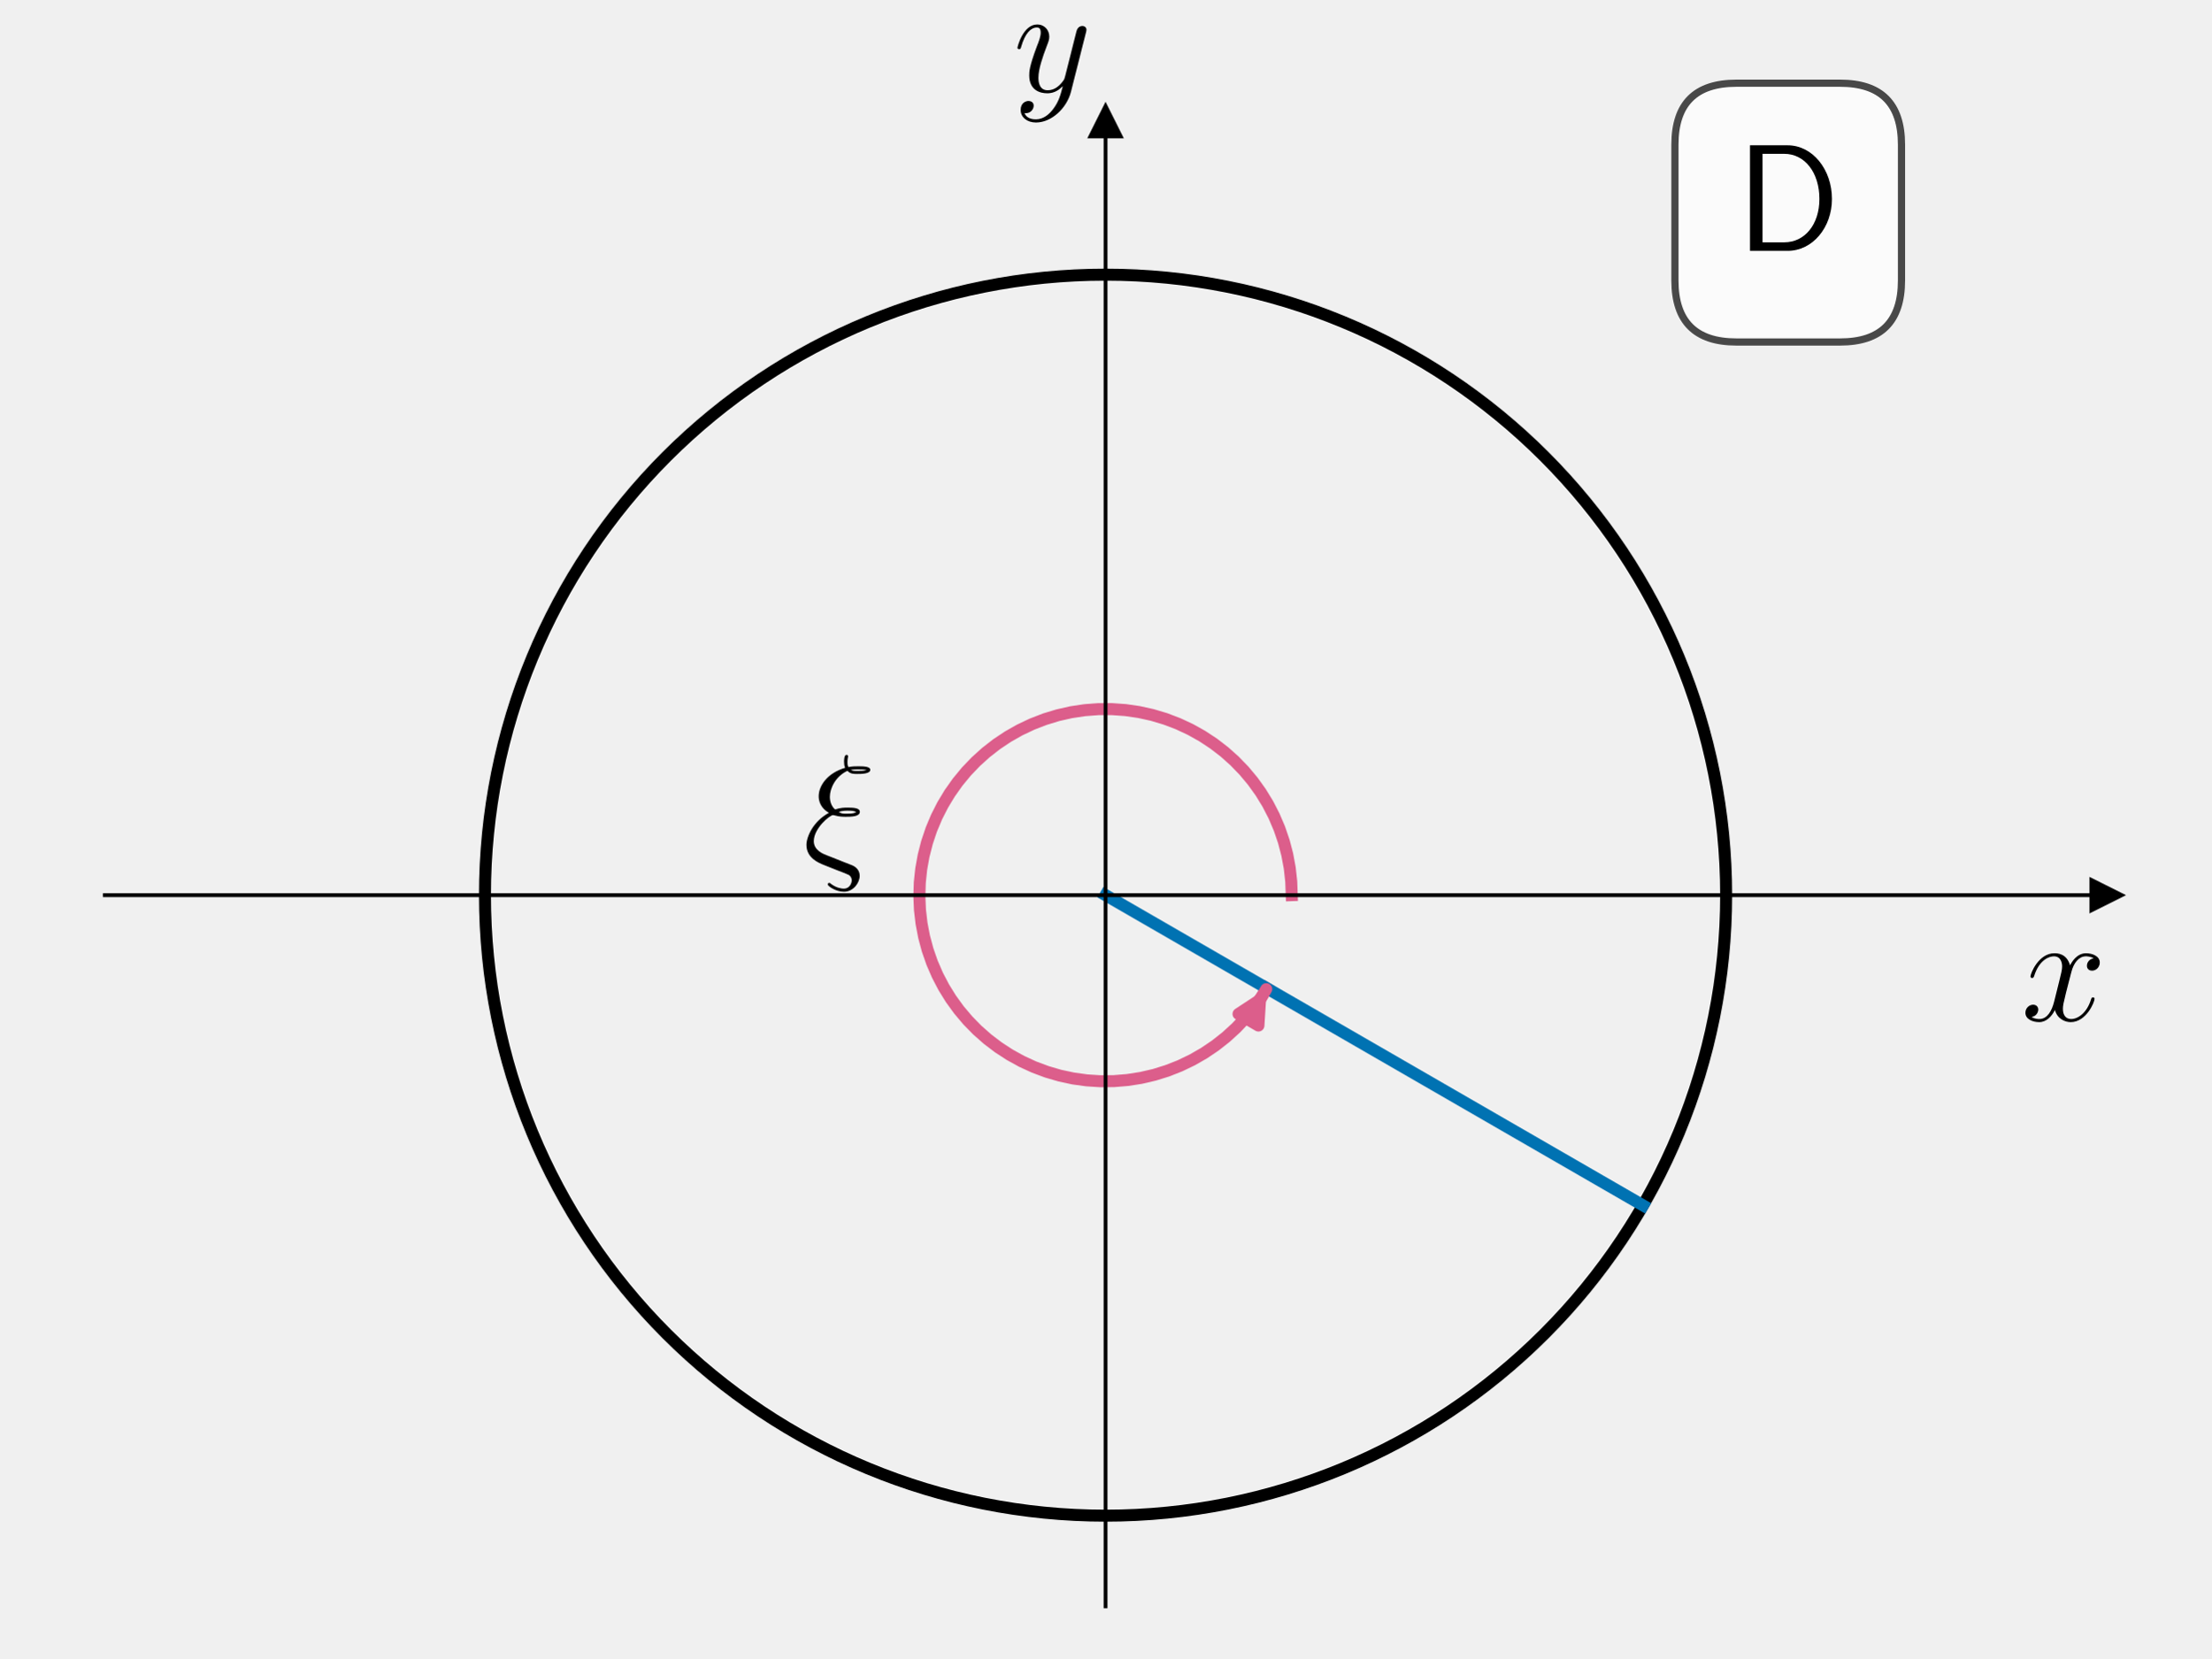
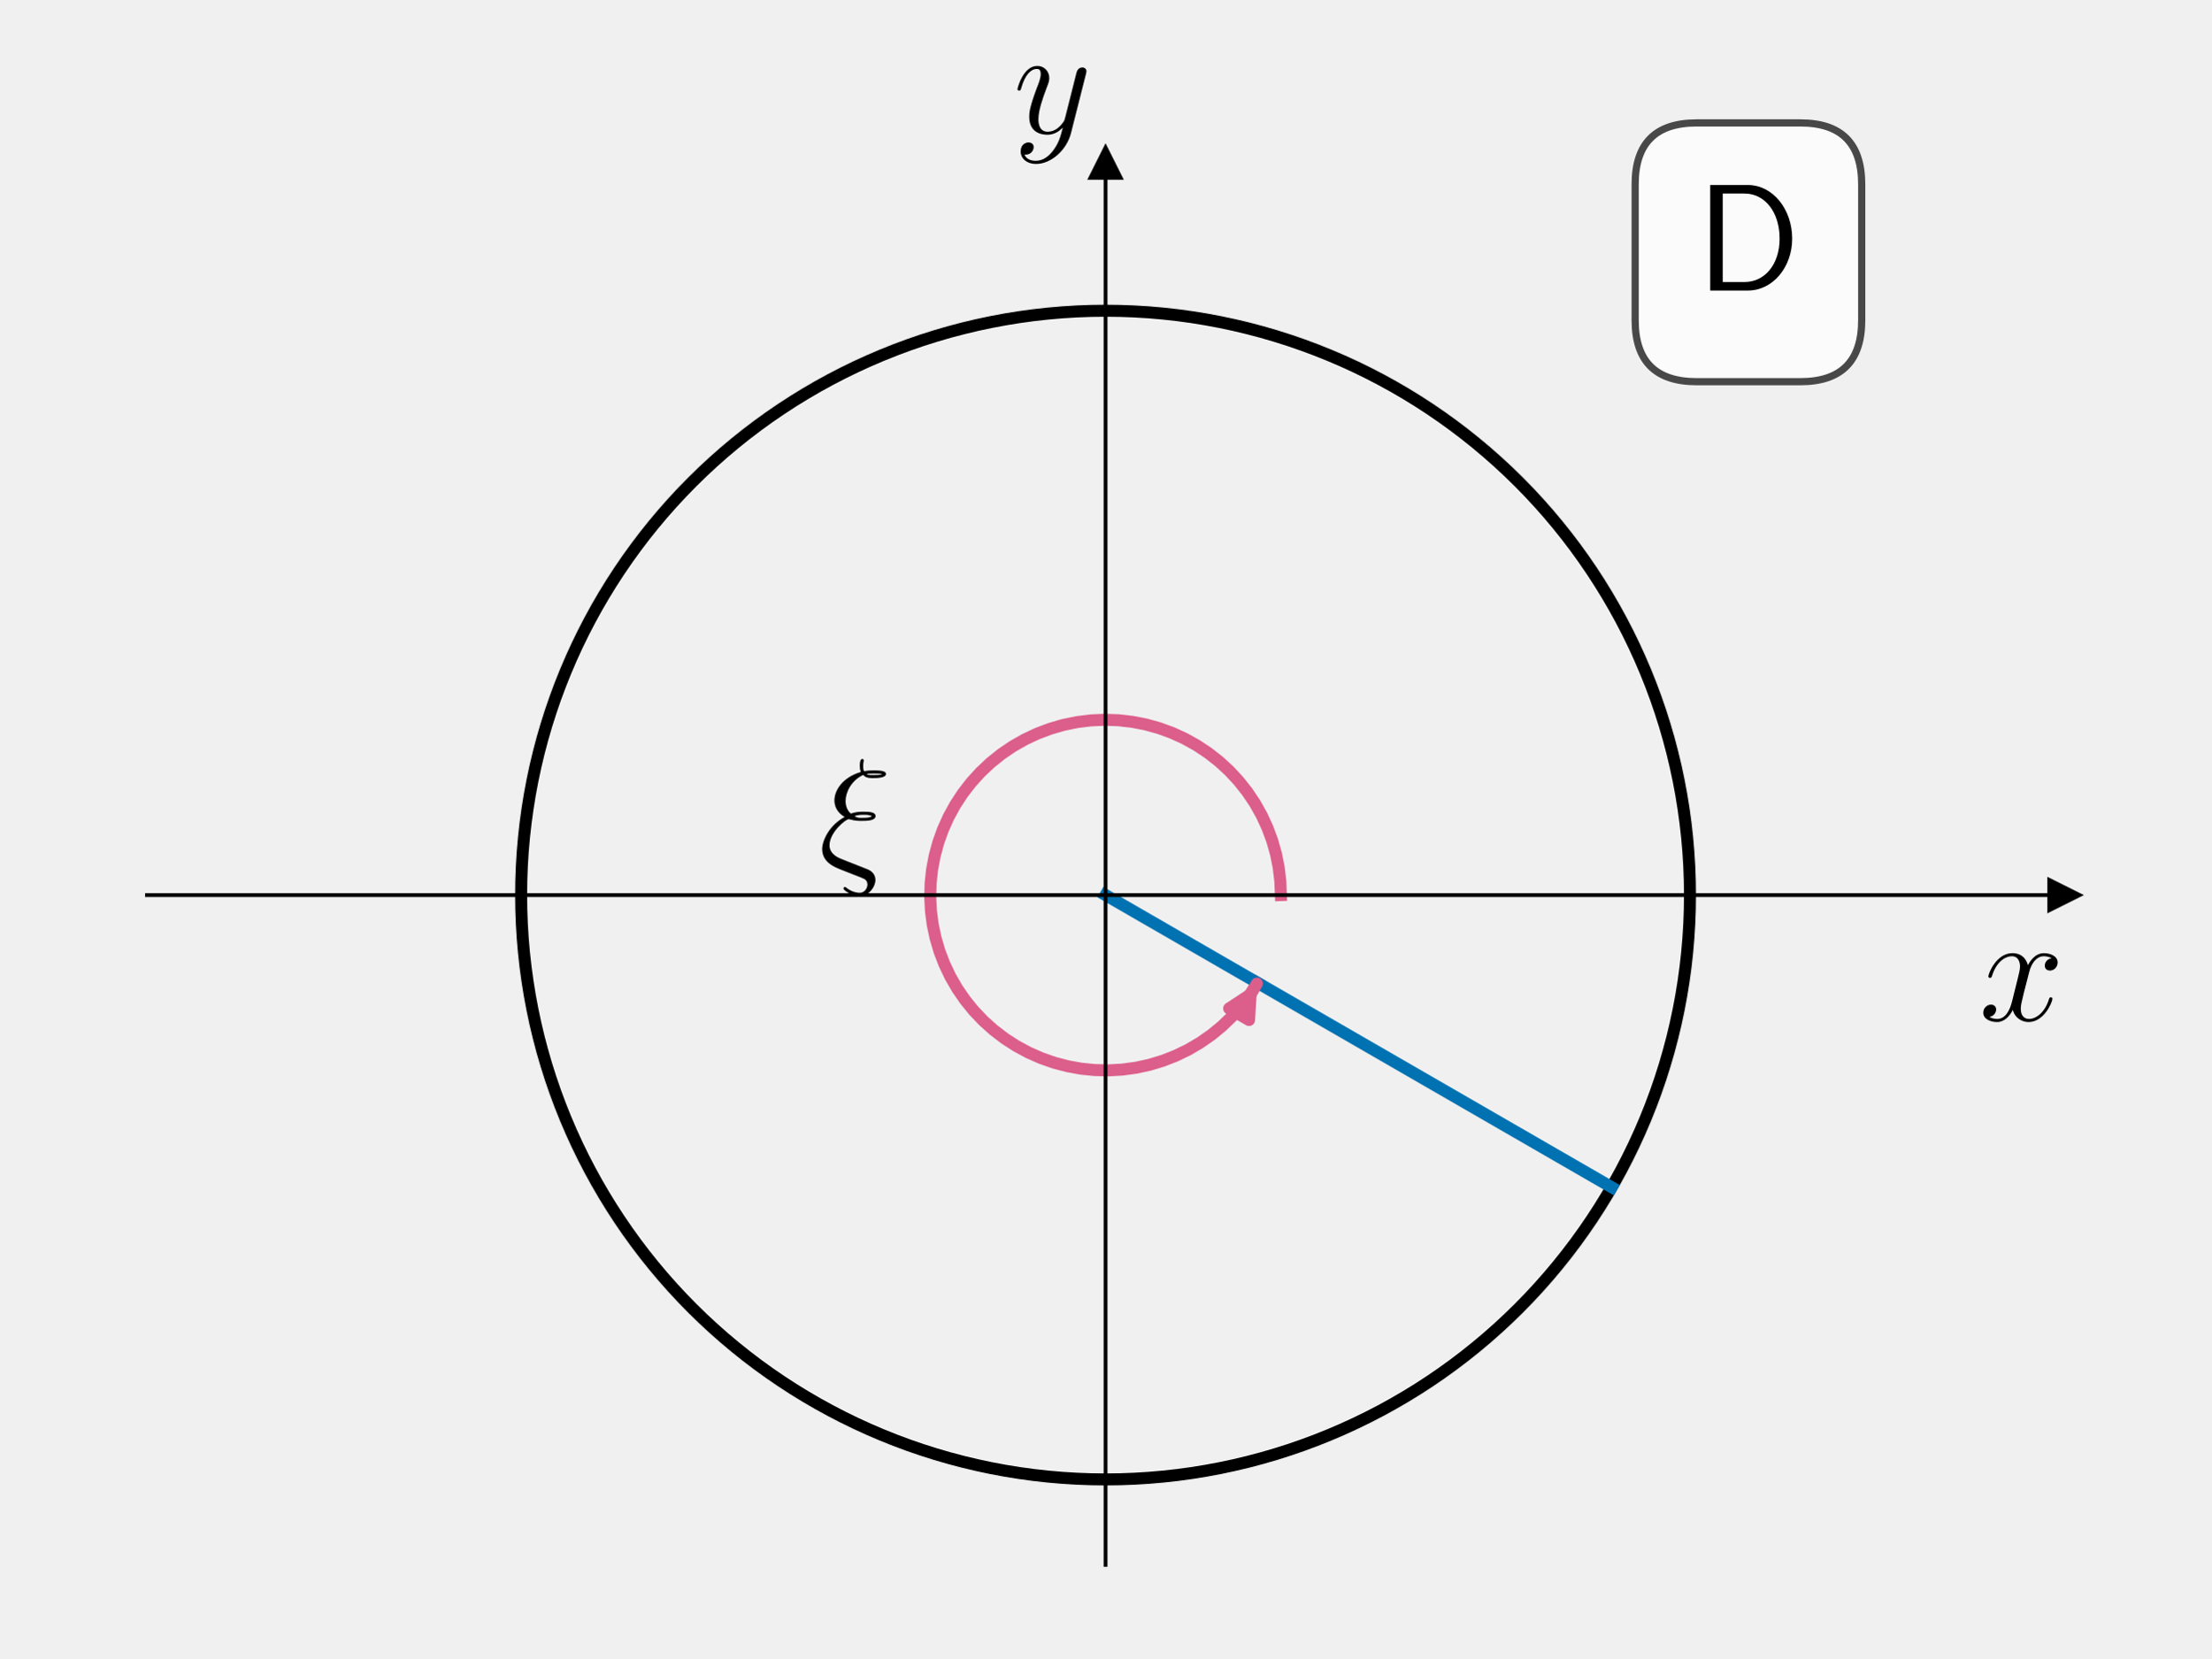
<svg xmlns="http://www.w3.org/2000/svg" xmlns:xlink="http://www.w3.org/1999/xlink" width="460.8pt" height="345.6pt" viewBox="0 0 460.8 345.6" version="1.1">
  <defs>
    <style type="text/css">*{stroke-linejoin: round; stroke-linecap: butt}</style>
  </defs>
  <g id="figure_1">
    <g id="patch_1">
      <path d="M 0 345.6  L 460.8 345.6  L 460.8 0  L 0 0  L 0 345.6  z " style="fill: none" />
    </g>
    <g id="axes_1">
      <g id="patch_2">
-         <path d="M 21.849 334.8  L 438.951 334.8  L 438.951 25.33  L 21.849 25.33  L 21.849 334.8  z " style="fill: none" />
+         <path d="M 30.628 326.16  L 430.172 326.16  L 430.172 33.97  L 30.628 33.97  L 30.628 326.16  z " style="fill: none" />
      </g>
      <g id="patch_3">
-         <path d="M 230.4 315.915  C 264.7 315.915 297.6 302.287 321.854 278.034  C 346.108 253.78 359.736 220.88 359.736 186.579  C 359.736 152.279 346.108 119.379 321.854 95.125  C 297.6 70.871 264.7 57.244 230.4 57.244  C 196.1 57.244 163.2 70.871 138.946 95.125  C 114.692 119.379 101.064 152.279 101.064 186.579  C 101.064 220.88 114.692 253.78 138.946 278.034  C 163.2 302.287 196.1 315.915 230.4 315.915  L 230.4 315.915  z " clip-path="url(#p0b6b0ecd01)" style="fill: none; stroke: #000000; stroke-width: 2.5; stroke-linejoin: miter" />
+         <path d="M 230.4 308.361  C 262.701 308.361 293.684 295.528 316.525 272.687  C 339.365 249.847 352.199 218.864 352.199 186.563  C 352.199 154.261 339.365 123.278 316.525 100.438  C 293.684 77.597 262.701 64.764 230.4 64.764  C 198.099 64.764 167.116 77.597 144.275 100.438  C 121.435 123.278 108.601 154.261 108.601 186.563  C 108.601 218.864 121.435 249.847 144.275 272.687  C 167.116 295.528 198.099 308.361 230.4 308.361  L 230.4 308.361  z " clip-path="url(#p57b7ce7d88)" style="fill: none; stroke: #000000; stroke-width: 2.5; stroke-linejoin: miter" />
      </g>
      <g id="matplotlib.axis_1">
        <g id="text_1">
-           <g transform="translate(421.2119 212.7185) scale(0.32 -0.32)">
+           <g transform="translate(412.4329 212.7017) scale(0.32 -0.32)">
            <defs>
              <path id="CMMI12-78" d="M 3034 2606  C 2829 2567 2752 2414 2752 2293  C 2752 2139 2874 2088 2963 2088  C 3155 2088 3290 2254 3290 2427  C 3290 2695 2982 2816 2714 2816  C 2323 2816 2106 2433 2048 2312  C 1901 2816 1504 2816 1389 2816  C 736 2816 390 1980 390 1839  C 390 1814 416 1782 461 1782  C 512 1782 525 1820 538 1846  C 755 2555 1184 2689 1370 2689  C 1658 2689 1715 2420 1715 2267  C 1715 2127 1677 1980 1600 1673  L 1382 798  C 1286 415 1101 64 762 64  C 730 64 570 64 435 147  C 666 192 717 383 717 460  C 717 588 621 664 499 664  C 346 664 179 530 179 326  C 179 57 480 -64 755 -64  C 1062 -64 1280 179 1414 441  C 1517 64 1837 -64 2074 -64  C 2726 -64 3072 773 3072 913  C 3072 945 3046 971 3008 971  C 2950 971 2944 939 2925 888  C 2752 326 2381 64 2093 64  C 1869 64 1747 230 1747 492  C 1747 632 1773 734 1875 1156  L 2099 2024  C 2195 2408 2413 2689 2707 2689  C 2720 2689 2899 2689 3034 2606  z " transform="scale(0.015625)" />
            </defs>
            <use xlink:href="#CMMI12-78" transform="scale(0.996264)" />
          </g>
        </g>
      </g>
      <g id="matplotlib.axis_2">
        <g id="text_2">
-           <g transform="translate(211.1795 19.12909) scale(0.32 -0.32)">
+           <g transform="translate(211.1795 27.76909) scale(0.32 -0.32)">
            <defs>
              <path id="CMMI12-79" d="M 1683 -700  C 1510 -939 1261 -1152 947 -1152  C 870 -1152 563 -1152 467 -889  C 486 -895 518 -895 531 -895  C 723 -895 851 -729 851 -582  C 851 -435 730 -384 634 -384  C 531 -384 307 -458 307 -759  C 307 -1071 582 -1286 947 -1286  C 1587 -1286 2234 -700 2413 6  L 3040 2485  C 3046 2517 3059 2556 3059 2594  C 3059 2689 2982 2753 2886 2753  C 2829 2753 2694 2727 2643 2535  L 2170 658  C 2138 543 2138 530 2086 460  C 1958 281 1747 64 1440 64  C 1082 64 1050 415 1050 588  C 1050 952 1222 1443 1395 1903  C 1466 2088 1504 2178 1504 2305  C 1504 2574 1312 2816 998 2816  C 410 2816 173 1890 173 1839  C 173 1814 198 1782 243 1782  C 301 1782 307 1807 333 1897  C 486 2433 730 2689 979 2689  C 1037 2689 1146 2689 1146 2478  C 1146 2312 1075 2127 979 1884  C 666 1047 666 837 666 683  C 666 77 1101 -64 1421 -64  C 1606 -64 1837 -6 2061 230  L 2067 224  C 1971 -147 1907 -392 1683 -700  z " transform="scale(0.015625)" />
            </defs>
            <use xlink:href="#CMMI12-79" transform="scale(0.996264)" />
          </g>
        </g>
      </g>
      <g id="line2d_1">
        <defs>
-           <path id="me9bb2002be" d="M 3 0  L -3 -3  L -3 3  z " style="stroke: #000000; stroke-linejoin: miter" />
+           <path id="m221df09e25" d="M 3 0  L -3 -3  L -3 3  z " style="stroke: #000000; stroke-linejoin: miter" />
        </defs>
        <g>
-           <use xlink:href="#me9bb2002be" x="438.951" y="186.579" style="stroke: #000000; stroke-linejoin: miter" />
+           <use xlink:href="#m221df09e25" x="430.172" y="186.563" style="stroke: #000000; stroke-linejoin: miter" />
        </g>
      </g>
      <g id="line2d_2">
        <defs>
-           <path id="m6933f71bf9" d="M 0 -3  L -3 3  L 3 3  z " style="stroke: #000000; stroke-linejoin: miter" />
+           <path id="m0e6a9d4352" d="M 0 -3  L -3 3  L 3 3  z " style="stroke: #000000; stroke-linejoin: miter" />
        </defs>
        <g>
-           <use xlink:href="#m6933f71bf9" x="230.4" y="25.33" style="stroke: #000000; stroke-linejoin: miter" />
+           <use xlink:href="#m0e6a9d4352" x="230.4" y="33.97" style="stroke: #000000; stroke-linejoin: miter" />
        </g>
      </g>
      <g id="line2d_3">
-         <path d="M 269.201 186.579  L 269.097 183.742  L 268.786 180.92  L 268.269 178.128  L 267.55 175.381  L 266.631 172.695  L 265.519 170.083  L 264.219 167.559  L 262.737 165.136  L 261.083 162.829  L 259.264 160.649  L 257.29 158.608  L 255.173 156.716  L 252.923 154.985  L 250.552 153.422  L 248.074 152.037  L 245.5 150.838  L 242.846 149.829  L 240.125 149.017  L 237.353 148.407  L 234.543 148  L 231.71 147.801  L 228.871 147.809  L 226.04 148.024  L 223.232 148.446  L 220.463 149.073  L 217.747 149.9  L 215.099 150.923  L 212.532 152.137  L 210.062 153.536  L 207.7 155.112  L 205.459 156.856  L 203.353 158.76  L 201.391 160.812  L 199.584 163.002  L 197.943 165.319  L 196.475 167.749  L 195.189 170.28  L 194.091 172.899  L 193.188 175.591  L 192.484 178.341  L 191.983 181.136  L 191.688 183.96  L 191.6 186.798  L 191.72 189.634  L 192.047 192.455  L 192.579 195.244  L 193.314 197.986  L 194.247 200.668  L 195.374 203.274  L 196.689 205.79  L 198.184 208.204  L 199.852 210.502  L 201.683 212.672  L 203.668 214.702  L 205.796 216.581  L 208.055 218.3  L 210.435 219.849  L 212.921 221.22  L 215.501 222.406  L 218.161 223.399  L 220.886 224.196  L 223.662 224.791  L 226.475 225.181  L 229.308 225.365  L 232.147 225.341  L 234.977 225.109  L 237.782 224.671  L 240.548 224.03  L 243.259 223.187  L 245.902 222.149  L 248.461 220.92  L 250.924 219.507  L 253.277 217.918  L 255.508 216.162  L 257.604 214.246  L 259.554 212.183  L 261.348 209.982  L 262.977 207.657  L 264.002 205.98  L 264.002 205.98  " clip-path="url(#p0b6b0ecd01)" style="fill: none; stroke: #dc5e8b; stroke-width: 2.5; stroke-linecap: square" />
+         <path d="M 266.94 186.563  L 266.826 183.685  L 266.486 180.826  L 265.923 178.003  L 265.138 175.232  L 264.138 172.532  L 262.929 169.919  L 261.517 167.409  L 259.913 165.019  L 258.125 162.762  L 256.165 160.652  L 254.044 158.704  L 251.777 156.929  L 249.378 155.338  L 246.86 153.94  L 244.24 152.746  L 241.535 151.761  L 238.76 150.992  L 235.933 150.444  L 233.072 150.121  L 230.194 150.024  L 227.318 150.153  L 224.461 150.509  L 221.64 151.088  L 218.874 151.888  L 216.18 152.904  L 213.574 154.128  L 211.072 155.553  L 208.69 157.172  L 206.443 158.972  L 204.345 160.944  L 202.409 163.075  L 200.647 165.352  L 199.069 167.761  L 197.686 170.286  L 196.506 172.913  L 195.536 175.624  L 194.783 178.403  L 194.251 181.233  L 193.944 184.096  L 193.863 186.974  L 194.009 189.85  L 194.38 192.705  L 194.976 195.522  L 195.791 198.283  L 196.822 200.972  L 198.061 203.571  L 199.5 206.065  L 201.132 208.437  L 202.945 210.674  L 204.929 212.761  L 207.071 214.685  L 209.358 216.435  L 211.775 217.999  L 214.308 219.368  L 216.941 220.533  L 219.658 221.487  L 222.441 222.225  L 225.274 222.741  L 228.139 223.032  L 231.017 223.097  L 233.892 222.935  L 236.745 222.547  L 239.559 221.936  L 242.316 221.105  L 244.998 220.059  L 247.591 218.806  L 250.076 217.352  L 252.439 215.707  L 254.666 213.881  L 256.741 211.886  L 258.654 209.733  L 260.39 207.436  L 261.941 205.01  L 262.044 204.832  L 262.044 204.832  " clip-path="url(#p57b7ce7d88)" style="fill: none; stroke: #dc5e8b; stroke-width: 2.5; stroke-linecap: square" />
      </g>
      <g id="line2d_4">
-         <path d="M 230.4 186.579  L 342.408 251.247  " clip-path="url(#p0b6b0ecd01)" style="fill: none; stroke: #0072b2; stroke-width: 2.5; stroke-linecap: square" />
+         <path d="M 230.4 186.563  L 335.881 247.462  " clip-path="url(#p57b7ce7d88)" style="fill: none; stroke: #0072b2; stroke-width: 2.5; stroke-linecap: square" />
      </g>
      <g id="patch_4">
-         <path d="M 230.4 334.8  L 230.4 25.33  " style="fill: none; stroke: #000000; stroke-width: 0.8; stroke-linejoin: miter; stroke-linecap: square" />
+         <path d="M 230.4 326.16  L 230.4 33.97  " style="fill: none; stroke: #000000; stroke-width: 0.8; stroke-linejoin: miter; stroke-linecap: square" />
      </g>
      <g id="patch_5">
-         <path d="M 438.951 334.8  L 438.951 25.33  " style="fill: none" />
+         <path d="M 430.172 326.16  L 430.172 33.97  " style="fill: none" />
      </g>
      <g id="patch_6">
-         <path d="M 21.849 186.579  L 438.951 186.579  " style="fill: none; stroke: #000000; stroke-width: 0.8; stroke-linejoin: miter; stroke-linecap: square" />
+         <path d="M 30.628 186.563  L 430.172 186.563  " style="fill: none; stroke: #000000; stroke-width: 0.8; stroke-linejoin: miter; stroke-linecap: square" />
      </g>
      <g id="patch_7">
-         <path d="M 21.849 25.33  L 438.951 25.33  " style="fill: none" />
+         <path d="M 30.628 33.97  L 430.172 33.97  " style="fill: none" />
      </g>
      <g id="patch_8">
-         <path d="M 263.893 206.169  Q 263.948 206.074 262.598 208.396  " style="fill: none; stroke: #dc5e8b; stroke-width: 2.5; stroke-linecap: round" />
-         <path d="M 258.111 211.341  L 262.598 208.396  L 262.261 213.752  z " style="fill: #dc5e8b; stroke: #dc5e8b; stroke-width: 2.5; stroke-linecap: round" />
+         <path d="M 261.941 205.01  Q 261.993 204.921 260.64 207.249  " style="fill: none; stroke: #dc5e8b; stroke-width: 2.5; stroke-linecap: round" />
+         <path d="M 256.153 210.193  L 260.64 207.249  L 260.303 212.605  z " style="fill: #dc5e8b; stroke: #dc5e8b; stroke-width: 2.5; stroke-linecap: round" />
      </g>
      <g id="text_3">
-         <g transform="translate(167.3651 179.4849) scale(0.32 -0.32)">
+         <g transform="translate(170.6413 180.3459) scale(0.32 -0.32)">
          <defs>
            <path id="CMMI12-18" d="M 1670 -24  L 998 242  C 832 304 448 456 448 835  C 448 1377 1120 1927 1254 1927  C 1267 1927 1325 1914 1344 1908  C 1517 1857 1683 1857 1798 1857  C 1997 1857 2374 1857 2374 2062  C 2374 2218 2144 2240 1869 2240  C 1741 2240 1568 2240 1338 2163  C 1184 2292 1120 2496 1120 2690  C 1120 3042 1350 3542 1856 3780  C 1971 3648 2125 3648 2259 3648  C 2419 3648 2810 3648 2810 3820  C 2810 3968 2502 3968 2298 3968  C 2170 3968 2074 3968 1894 3936  C 1862 4011 1856 4024 1856 4163  C 1856 4277 1882 4366 1882 4384  C 1882 4422 1850 4448 1818 4448  C 1715 4448 1715 4214 1715 4163  C 1715 4075 1722 3986 1760 3904  C 992 3679 653 3133 653 2716  C 653 2330 909 2118 1082 2021  C 422 1667 141 1021 141 679  C 141 128 646 -69 877 -164  L 1453 -392  C 1613 -449 1875 -556 1920 -582  C 1984 -626 2035 -703 2035 -804  C 2035 -937 1933 -1152 1709 -1152  C 1613 -1152 1402 -1127 1171 -955  C 1126 -916 1120 -910 1094 -910  C 1062 -910 1030 -936 1030 -974  C 1030 -1044 1363 -1280 1709 -1280  C 2118 -1280 2368 -889 2368 -617  C 2368 -421 2259 -264 2054 -175  L 1670 -24  z M 1997 3817  C 2106 3840 2221 3840 2304 3840  C 2515 3840 2534 3836 2662 3812  C 2586 3789 2534 3775 2266 3775  C 2144 3775 2067 3775 1997 3817  z M 1491 2057  C 1645 2112 1786 2112 1862 2112  C 2074 2112 2086 2103 2227 2057  C 2157 2011 2099 1984 1824 1984  C 1670 1984 1606 1984 1491 2057  z " transform="scale(0.015625)" />
          </defs>
          <use xlink:href="#CMMI12-18" transform="scale(0.996264)" />
        </g>
      </g>
      <g id="text_4">
        <g id="patch_9">
-           <path d="M 361.862 71.28  L 383.476 71.28  Q 396.276 71.28 396.276 58.48  L 396.276 30.14  Q 396.276 17.34 383.476 17.34  L 361.862 17.34  Q 349.062 17.34 349.062 30.14  L 349.062 58.48  Q 349.062 71.28 361.862 71.28  z " style="fill: #ffffff; opacity: 0.7; stroke: #000000; stroke-width: 1.5; stroke-linejoin: miter" />
+           <path d="M 353.572 79.554  L 375.185 79.554  Q 387.985 79.554 387.985 66.754  L 387.985 38.414  Q 387.985 25.614 375.185 25.614  L 353.572 25.614  Q 340.772 25.614 340.772 38.414  L 340.772 66.754  Q 340.772 79.554 353.572 79.554  z " style="fill: #ffffff; opacity: 0.7; stroke: #000000; stroke-width: 1.5; stroke-linejoin: miter" />
        </g>
-         <g transform="translate(361.8625 52.2791) scale(0.32 -0.32)">
+         <g transform="translate(353.5716 60.55315) scale(0.32 -0.32)">
          <defs>
            <path id="CMSS17-44" d="M 570 4416  L 570 0  L 2144 0  C 3194 0 4000 980 4000 2170  C 4000 3398 3194 4416 2144 4416  L 570 4416  z M 1094 357  L 1094 4059  L 2003 4059  C 2861 4059 3475 3277 3475 2170  C 3475 1107 2867 357 2003 357  L 1094 357  z " transform="scale(0.015625)" />
          </defs>
          <use xlink:href="#CMSS17-44" transform="scale(0.996264)" />
        </g>
      </g>
    </g>
  </g>
  <defs>
-     <clipPath id="p0b6b0ecd01">
-       <rect x="21.849" y="25.33" width="417.102" height="309.47" />
+     <clipPath id="p57b7ce7d88">
+       <rect x="30.628" y="33.97" width="399.544" height="292.19" />
    </clipPath>
  </defs>
</svg>
